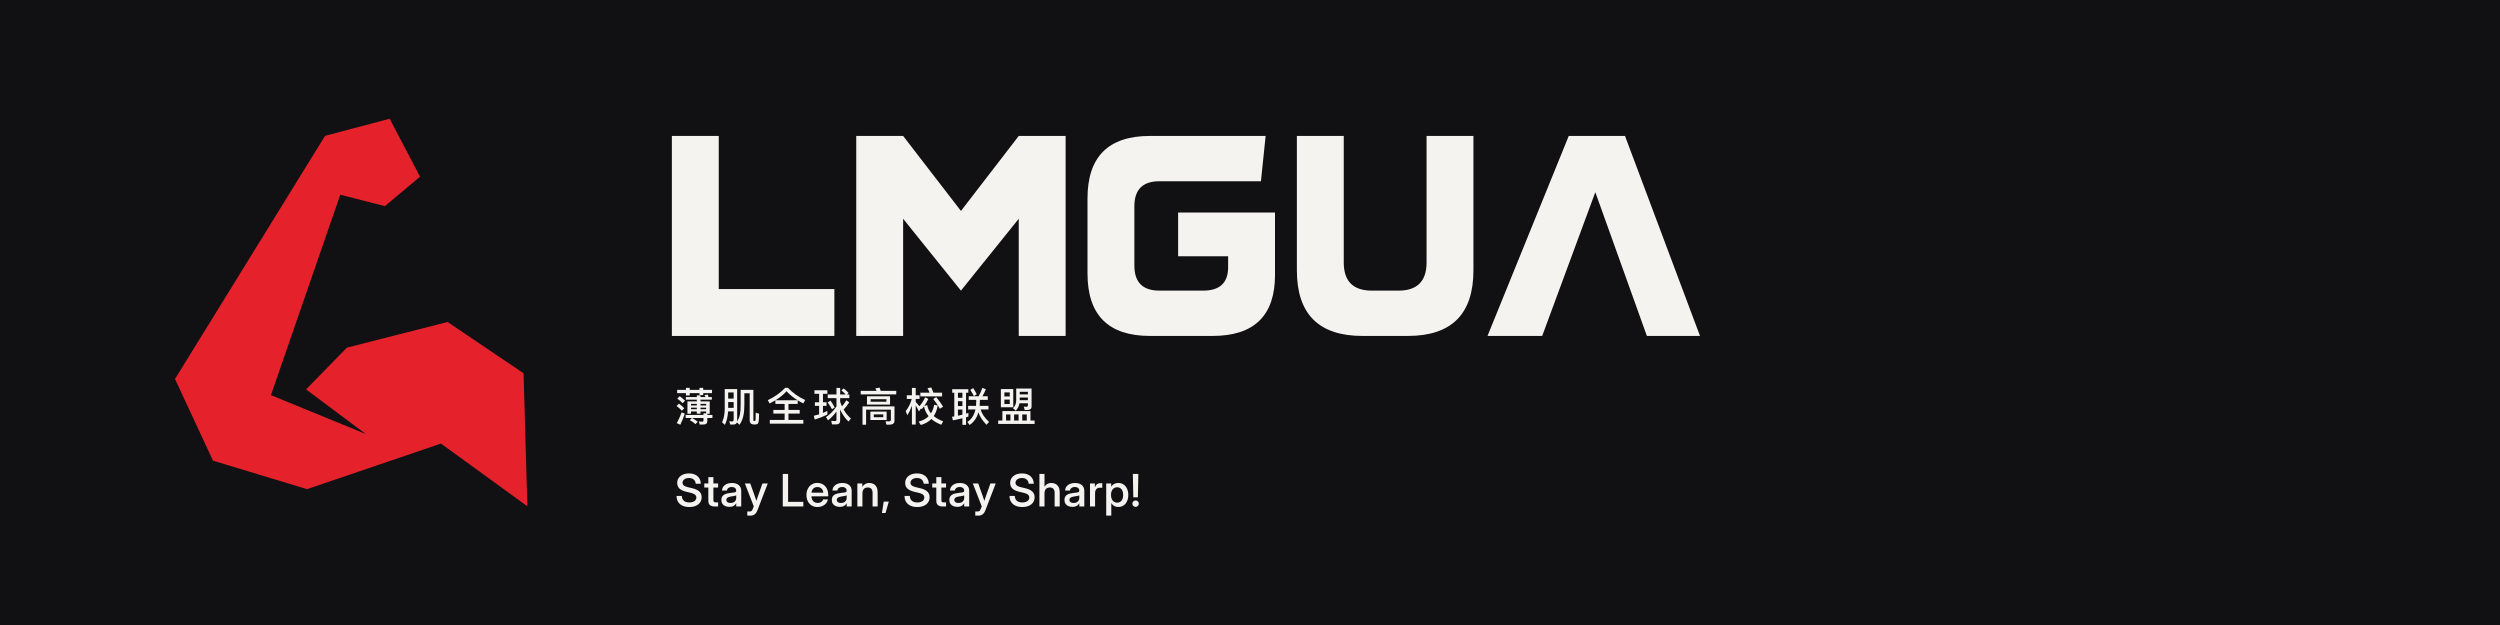
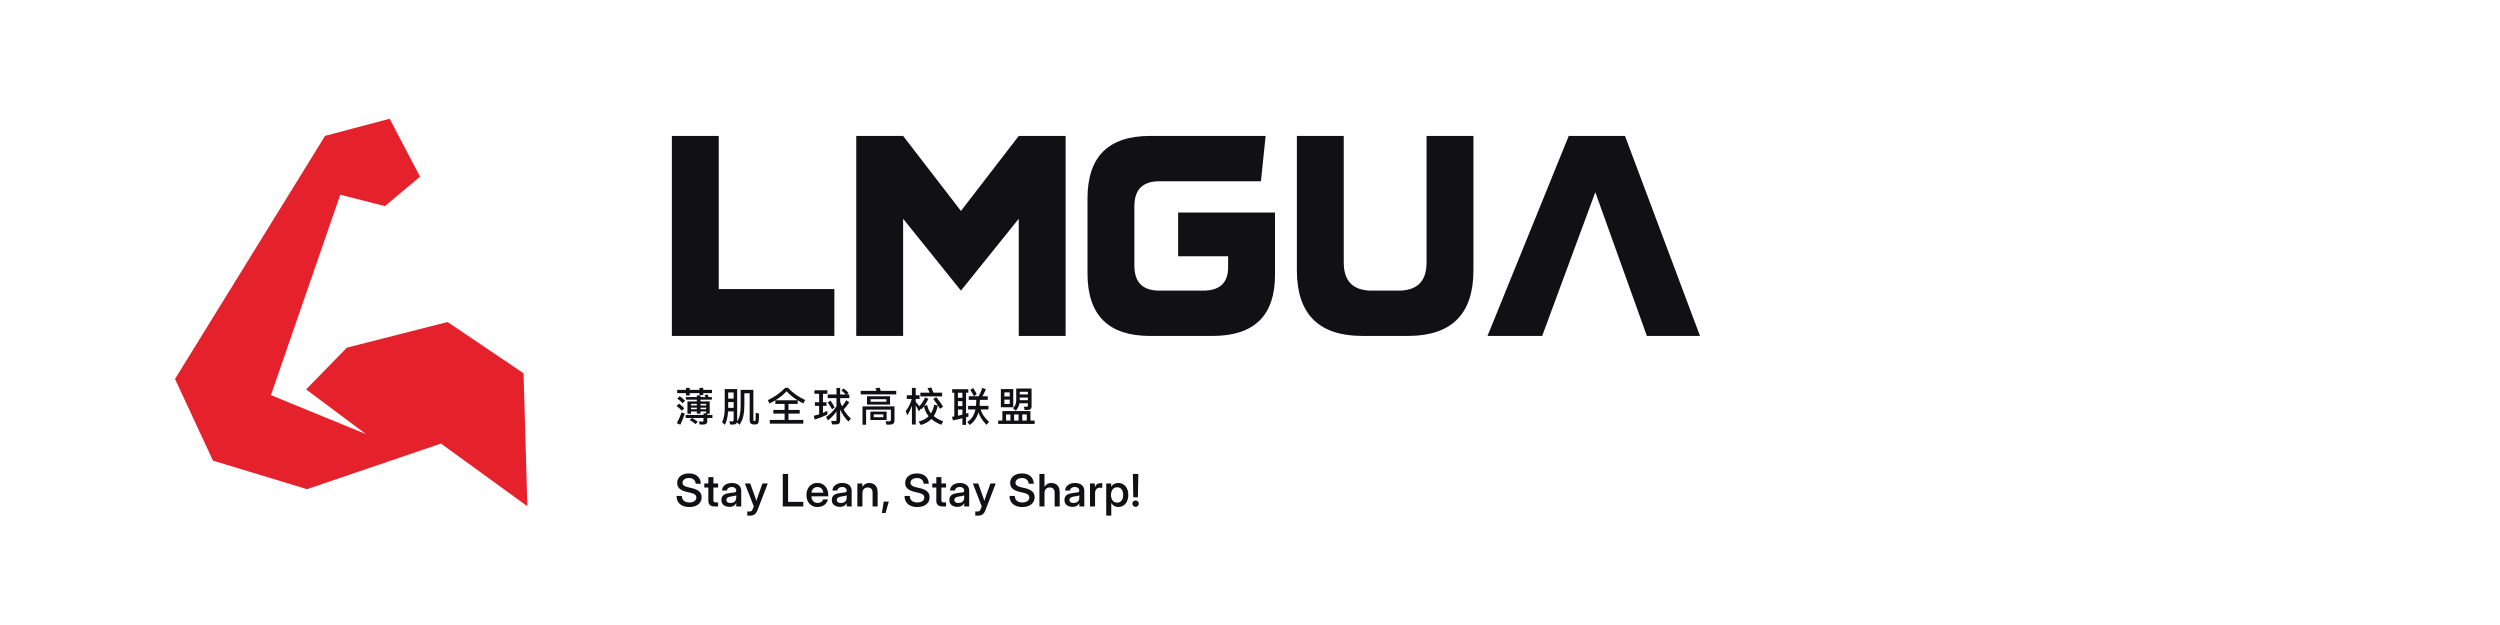
<svg xmlns="http://www.w3.org/2000/svg" width="1600" height="400" viewBox="0 0 1600 400" role="img" aria-labelledby="title">
-   <path fill="#111114" d="M0 0H1600V400H0Z" />
+   <path fill="#FFFFFF" d="M0 0H1600V400H0Z" />
  <path fill="#E5222B" transform="translate(112 76) scale(0.6078431)" d="M0 274 158 18 226 0 258 61 221 92 174 80 101 291 201 332 138 285 181 241 287 214 367 268 371 408 280 342 139 390 40 360Z" />
-   <g fill="#F4F3EF" aria-label="LMGUA" transform="translate(430 87) scale(1)">
+   <g fill="#111114" aria-label="LMGUA" transform="translate(430 87) scale(1)">
    <path d="M0 0H30V98H104V128H0Z" />
    <path d="M118 0H148L185 48 222 0H252V128H222V53L185 99 148 53V128H118Z" />
    <path d="M306 0H380L377 29H312Q296 29 296 45V83Q296 99 312 99H340Q356 99 356 84V77H324V49H386V89Q386 128 346 128H306Q266 128 266 88V40Q266 0 306 0Z" />
    <path d="M400 0H430V81Q430 99 448 99H465Q483 99 483 81V0H513V86Q513 128 471 128H442Q400 128 400 86Z" />
    <path d="M522 128 574 0H610L658 128H624L591 36 557 128Z" />
  </g>
-   <g fill="#F4F3EF" aria-label="薄肌全球高校联盟" transform="translate(433 248) scale(0.75)">
+   <g fill="#111114" aria-label="薄肌全球高校联盟" transform="translate(433 248) scale(0.75)">
    <g transform="matrix(0.03411514 0 0 -0.03411514 -1.671642 28.28145)">
      <path d="M410 324H556V286H410V324ZM410 229H556V175H648V229H789V183H722V142H277V66H434L380 13C441 -22 488 -55 521 -87L580 -28C542 3 495 34 439 66H722V6C722 -14 713 -25 696 -25C668 -25 639 -23 609 -20L626 -97H724C786 -97 818 -69 818 -14V66H946V142H818V173H878V482H648V524H931V589H848C842 613 836 634 829 652L750 640C758 624 766 607 773 589H648V631H556V589H282V524H556V482H321V173H410V229ZM789 286H648V324H789V286ZM789 380H648V420H789V380ZM556 420V380H410V420H556ZM129 611 66 552C123 511 168 472 200 436L262 498C226 535 181 573 129 611ZM111 425 49 367C105 325 149 285 181 248L241 309C205 348 162 387 111 425ZM176 207C142 115 101 25 55 -63L143 -102C185 -16 222 77 256 175L176 207ZM64 770V688H284V630H378V688H622V639H716V688H936V770H716V820H622V770H378V820H284V770H64ZM1340 464H1477V319H1340V464ZM1477 551H1340V704H1477V551ZM1338 232H1477V26C1477 -4 1464 -20 1439 -20C1417 -20 1394 -18 1368 -15L1391 -98H1465C1515 -98 1546 -80 1559 -45L1625 -104C1671 -32 1703 42 1719 118C1736 194 1745 286 1745 395V684H1878V8C1878 -61 1915 -96 1990 -96H2017C2045 -96 2067 -89 2081 -77C2094 -62 2102 -36 2105 2C2109 40 2112 97 2112 173L2029 199C2029 95 2027 34 2025 17C2023 8 2021 2 2018 -2C2015 -6 2011 -9 2006 -9H1992C1977 -9 1970 0 1970 18V770H1652V395C1652 288 1645 206 1633 149C1620 89 1597 31 1564 -25C1564 -19 1565 -13 1565 -5V790H1254V295C1252 159 1230 47 1187 -41L1257 -105C1303 -17 1330 96 1338 232ZM2766 821C2650 698 2505 595 2331 512L2377 429C2427 454 2475 480 2521 508V418H2752V268H2470V176H2752V18H2381V-75H3220V18H2848V176H3129V268H2848V418H3079V508C3123 480 3169 455 3219 431L3266 516C3103 590 2959 692 2834 821H2766ZM2523 509C2631 576 2724 651 2800 735C2880 649 2973 573 3077 509H2523ZM3830 655V563H4049V356C3974 244 3887 155 3787 89L3837 7C3916 68 3987 142 4049 229V24C4049 1 4036 -11 4012 -11C3982 -11 3950 -8 3918 -4L3937 -94H4044C4108 -94 4141 -62 4141 1V278C4193 162 4262 62 4348 -23L4411 52C4338 116 4277 191 4228 277C4276 326 4322 386 4368 457L4296 510C4263 454 4227 403 4187 357C4169 395 4154 434 4141 474V563H4370V655H4313L4351 694C4317 732 4276 769 4227 807L4173 755C4215 720 4250 687 4278 655H4141V818H4049V655H3830ZM3901 501 3828 455C3874 393 3910 336 3938 285L4004 330C3979 379 3945 436 3901 501ZM3509 459V369H3615V157C3571 143 3526 132 3481 122L3505 27C3617 61 3723 103 3821 152V244C3785 226 3748 209 3711 193V369H3800V459H3711V671H3821V760H3498V671H3615V459H3509ZM5128 826 5022 808C5033 788 5043 767 5052 744H4655V656H5544V744H5155C5146 774 5137 801 5128 826ZM5382 -100C5460 -100 5500 -66 5500 1V356H4700V-103H4790V274H5410V21C5410 -5 5391 -19 5354 -19L5277 -15L5299 -100H5382ZM4812 609V401H5389V609H4812ZM5298 473H4903V537H5298V473ZM4897 226V16H5304V226H4897ZM5220 86H4982V156H5220V86ZM5808 634V543H5932C5901 429 5851 328 5781 238L5821 135C5867 207 5905 286 5936 372V-98H6031V383C6055 343 6082 292 6113 232L6163 304L6184 289C6202 311 6221 334 6239 358C6256 266 6294 183 6354 111C6291 48 6208 3 6104 -24L6159 -109C6265 -79 6353 -29 6423 41C6487 -15 6569 -63 6669 -103L6718 -18C6623 18 6544 62 6482 114C6530 186 6564 275 6583 379L6493 397C6478 315 6451 243 6412 183C6362 244 6331 313 6319 390L6246 368C6283 421 6317 480 6347 544L6268 583C6228 498 6180 424 6124 360C6092 399 6061 435 6031 469V543H6127V634H6031V818H5936V634H5808ZM6147 699V607H6691V699H6474C6457 747 6439 791 6421 829L6325 813C6345 778 6363 740 6379 699H6147ZM6544 588 6470 542C6540 452 6596 370 6637 296L6716 350C6676 418 6618 498 6544 588ZM7357 610V520H7545V481C7544 443 7542 406 7539 370H7342V279H7525C7493 135 7426 32 7322 -32L7379 -108C7485 -38 7559 67 7600 209C7632 106 7699 2 7801 -104L7866 -33C7752 73 7682 177 7656 279H7850V370H7630C7634 412 7636 456 7636 502V520H7833V610H7700C7729 659 7758 718 7786 786L7698 819C7672 745 7641 675 7605 610H7357ZM7469 815 7396 769C7434 711 7465 659 7487 612L7557 661C7537 705 7507 757 7469 815ZM6943 786V698H6996V106L6939 97L6962 7C7044 23 7123 40 7199 60V-105H7290V84L7349 102V194C7329 188 7310 181 7290 175V698H7347V786H6943ZM7087 123V278H7199V149C7163 140 7125 131 7087 123ZM7087 364V486H7199V364H7087ZM7087 572V698H7199V572H7087ZM8161 790V335H8471V790H8161ZM8383 417H8249V527H8383V417ZM8249 605V707H8383V605H8249ZM8633 578H8837V511H8633V578ZM8837 656H8633V722H8837V656ZM8626 434H8837V384C8837 359 8823 346 8795 346C8776 346 8756 348 8734 351L8757 267H8822C8893 267 8929 296 8929 352V803H8545V503C8543 425 8516 361 8464 310L8533 249C8582 299 8613 360 8626 434ZM8901 240H8199V2H8094V-83H9005V2H8901V240ZM8291 2V154H8400V2H8291ZM8492 2V154H8604V2H8492ZM8696 2V154H8809V2H8696Z" />
    </g>
  </g>
-   <g fill="#F4F3EF" aria-label="Stay Lean, Stay Sharp!" transform="translate(433 303)">
+   <g fill="#111114" aria-label="Stay Lean, Stay Sharp!" transform="translate(433 303)">
    <path transform="matrix(0.01397515 0 0 -0.01397515 -1.037244 21.15839)" d="M657.277 -24.0Q476.099 -24.0 345.509 37.095Q214.92 98.19 144.57 212.135Q74.221 326.08 74.221 484.319H314.642Q315.452 390.737 356.442 323.281Q397.433 255.825 474.469 220.049Q551.505 184.273 658.627 184.273Q756.019 184.273 828.015 212.089Q900.012 239.904 940.287 290.941Q980.563 341.977 980.563 410.909Q980.563 465.89 952.373 506.76Q924.183 547.631 862.517 578.217Q800.852 608.802 699.331 632.103L537.46 669.593Q312.7 721.544 208.19 820.133Q103.681 918.723 103.681 1074.502Q103.681 1207.012 170.825 1305.616Q237.97 1404.221 359.639 1459.11Q481.308 1514.0 643.327 1514.0Q806.695 1514.0 926.46 1456.825Q1046.224 1399.65 1112.923 1293.76Q1179.623 1187.871 1183.893 1041.361H950.821Q943.091 1164.624 860.135 1234.81Q777.179 1304.997 641.106 1304.997Q555.365 1304.997 488.828 1277.181Q422.292 1249.365 384.381 1200.059Q346.471 1150.753 346.471 1086.472Q346.471 1034.411 374.581 996.27Q402.691 958.129 463.872 929.044Q525.053 899.958 624.684 876.467L780.456 839.867Q894.585 813.677 977.96 775.946Q1061.334 738.216 1115.589 687.407Q1169.844 636.597 1196.383 571.342Q1222.923 506.087 1222.923 425.118Q1222.923 288.829 1153.534 187.724Q1084.144 86.62 957.11 31.31Q830.076 -24.0 657.277 -24.0ZM1976.54 1056.0V867.347H1344.07V1056.0ZM1529.37 1344.0H1761.461V291.095Q1761.461 233.874 1785.071 211.264Q1808.681 188.653 1870.982 188.653Q1895.061 188.653 1925.611 188.653Q1956.16 188.653 1976.54 188.653V0.0Q1950.271 0.0 1910.767 0.0Q1871.263 0.0 1833.925 0.0Q1678.488 0.0 1603.929 63.819Q1529.37 127.639 1529.37 259.057ZM2492.182 -16.81Q2386.912 -16.81 2304.452 18.65Q2221.991 54.11 2174.166 124.935Q2126.341 195.76 2126.341 300.76Q2126.341 391.221 2160.626 449.435Q2194.912 507.65 2253.332 542.04Q2311.752 576.43 2386.847 594.374Q2461.942 612.319 2542.562 621.24Q2641.402 633.08 2698.997 641.025Q2756.592 648.97 2781.227 665.509Q2805.862 682.049 2805.862 719.08V727.46Q2805.862 776.012 2781.737 813.088Q2757.611 850.164 2712.13 871.344Q2666.649 892.525 2602.638 892.525Q2538.816 892.525 2489.875 871.67Q2440.934 850.814 2412.158 814.348Q2383.382 777.882 2379.382 730.821H2154.28Q2160.36 834.03 2216.71 911.69Q2273.06 989.35 2372.514 1033.215Q2471.968 1077.08 2606.957 1077.08Q2707.056 1077.08 2786.685 1052.215Q2866.314 1027.35 2921.784 980.81Q2977.253 934.27 3006.333 868.785Q3035.413 803.3 3035.413 722.061V0.0H2807.482V149.46H2803.482Q2780.163 104.711 2741.003 66.751Q2701.843 28.791 2641.233 5.991Q2580.623 -16.81 2492.182 -16.81ZM2544.797 161.376Q2632.33 161.376 2690.716 193.207Q2749.102 225.038 2778.022 277.479Q2806.942 329.92 2806.942 392.981V512.023Q2795.592 504.103 2771.792 496.913Q2747.991 489.723 2714.756 483.033Q2681.52 476.342 2642.824 470.017Q2604.128 463.692 2563.717 457.962Q2508.117 450.232 2460.365 432.217Q2412.614 414.202 2383.474 382.616Q2354.333 351.03 2354.333 299.939Q2354.333 256.878 2377.728 225.698Q2401.124 194.517 2443.915 177.946Q2486.706 161.376 2544.797 161.376ZM3313.27 -418.0V-226.426H3432.388Q3466.468 -226.426 3490.348 -214.141Q3514.228 -201.856 3532.529 -175.611Q3550.829 -149.365 3566.209 -107.255L3609.902 6.57L3201.981 1056.0H3448.612L3650.966 491.193Q3680.776 406.825 3708.181 322.051Q3735.585 237.277 3761.395 152.639H3697.498Q3722.768 237.277 3750.403 322.186Q3778.038 407.095 3807.388 491.193L4008.172 1056.0H4251.532L3775.6 -179.263Q3744.901 -258.901 3700.281 -311.911Q3655.661 -364.92 3596.422 -391.46Q3537.182 -418.0 3462.623 -418.0Q3425.825 -418.0 3387.947 -418.0Q3350.069 -418.0 3313.27 -418.0ZM4938.243 0.0V1490.0H5181.953V211.832H5879.436V0.0ZM6531.468 -24.0Q6374.039 -24.0 6259.814 46.865Q6145.59 117.73 6083.946 242.365Q6022.301 367.0 6022.301 526.54Q6022.301 687.81 6086.001 812.675Q6149.7 937.54 6262.155 1008.77Q6374.609 1080.0 6520.548 1080.0Q6633.787 1080.0 6725.662 1040.135Q6817.536 1000.27 6883.506 926.675Q6949.476 853.08 6984.865 752.255Q7020.255 651.43 7020.255 529.509V466.312H6119.86V633.369H6901.769L6798.803 585.608Q6798.803 679.57 6765.027 748.272Q6731.252 816.974 6669.62 854.4Q6607.989 891.826 6523.518 891.826Q6440.046 891.826 6378.645 854.4Q6317.243 816.974 6283.468 748.272Q6249.692 679.57 6249.692 585.608V485.263Q6249.692 390.03 6283.143 317.369Q6316.593 244.707 6380.629 204.091Q6444.666 163.475 6535.787 163.475Q6602.149 163.475 6653.075 183.6Q6704.001 203.726 6737.856 239.922Q6771.712 276.118 6786.362 323.829H7006.034Q6986.304 220.939 6919.795 142.684Q6853.285 64.43 6753.116 20.215Q6652.947 -24.0 6531.468 -24.0ZM7549.782 -16.81Q7444.512 -16.81 7362.052 18.65Q7279.591 54.11 7231.766 124.935Q7183.941 195.76 7183.941 300.76Q7183.941 391.221 7218.226 449.435Q7252.512 507.65 7310.932 542.04Q7369.352 576.43 7444.447 594.374Q7519.542 612.319 7600.162 621.24Q7699.002 633.08 7756.597 641.025Q7814.192 648.97 7838.827 665.509Q7863.462 682.049 7863.462 719.08V727.46Q7863.462 776.012 7839.337 813.088Q7815.211 850.164 7769.73 871.344Q7724.249 892.525 7660.238 892.525Q7596.416 892.525 7547.475 871.67Q7498.534 850.814 7469.758 814.348Q7440.982 777.882 7436.982 730.821H7211.88Q7217.96 834.03 7274.31 911.69Q7330.66 989.35 7430.114 1033.215Q7529.568 1077.08 7664.557 1077.08Q7764.656 1077.08 7844.285 1052.215Q7923.914 1027.35 7979.384 980.81Q8034.853 934.27 8063.933 868.785Q8093.013 803.3 8093.013 722.061V0.0H7865.082V149.46H7861.082Q7837.763 104.711 7798.603 66.751Q7759.443 28.791 7698.833 5.991Q7638.223 -16.81 7549.782 -16.81ZM7602.397 161.376Q7689.93 161.376 7748.316 193.207Q7806.702 225.038 7835.622 277.479Q7864.542 329.92 7864.542 392.981V512.023Q7853.192 504.103 7829.392 496.913Q7805.591 489.723 7772.356 483.033Q7739.12 476.342 7700.424 470.017Q7661.728 463.692 7621.317 457.962Q7565.717 450.232 7517.965 432.217Q7470.214 414.202 7441.074 382.616Q7411.933 351.03 7411.933 299.939Q7411.933 256.878 7435.328 225.698Q7458.724 194.517 7501.515 177.946Q7544.306 161.376 7602.397 161.376ZM8586.052 602.342V0.0H8353.962V1056.0H8581.782V790.551H8532.702Q8583.892 932.202 8676.527 1004.641Q8769.162 1077.08 8903.611 1077.08Q9013.58 1077.08 9099.151 1029.5Q9184.721 981.92 9233.847 888.92Q9282.972 795.92 9282.972 658.7V0.0H9050.882V625.643Q9050.882 747.255 8992.806 809.601Q8934.73 871.947 8828.688 871.947Q8759.786 871.947 8704.885 843.917Q8649.984 815.886 8618.018 756.405Q8586.052 696.924 8586.052 602.342ZM9480.161 -296.388 9560.872 225.277H9793.624L9644.924 -296.388ZM11097.197 -24.0Q10916.019 -24.0 10785.429 37.095Q10654.84 98.19 10584.49 212.135Q10514.141 326.08 10514.141 484.319H10754.562Q10755.372 390.737 10796.362 323.281Q10837.353 255.825 10914.389 220.049Q10991.425 184.273 11098.547 184.273Q11195.939 184.273 11267.935 212.089Q11339.932 239.904 11380.207 290.941Q11420.483 341.977 11420.483 410.909Q11420.483 465.89 11392.293 506.76Q11364.103 547.631 11302.437 578.217Q11240.772 608.802 11139.251 632.103L10977.38 669.593Q10752.62 721.544 10648.11 820.133Q10543.601 918.723 10543.601 1074.502Q10543.601 1207.012 10610.745 1305.616Q10677.89 1404.221 10799.559 1459.11Q10921.228 1514.0 11083.247 1514.0Q11246.615 1514.0 11366.38 1456.825Q11486.144 1399.65 11552.843 1293.76Q11619.543 1187.871 11623.813 1041.361H11390.741Q11383.011 1164.624 11300.055 1234.81Q11217.099 1304.997 11081.026 1304.997Q10995.285 1304.997 10928.748 1277.181Q10862.212 1249.365 10824.301 1200.059Q10786.391 1150.753 10786.391 1086.472Q10786.391 1034.411 10814.501 996.27Q10842.611 958.129 10903.792 929.044Q10964.973 899.958 11064.604 876.467L11220.376 839.867Q11334.505 813.677 11417.88 775.946Q11501.254 738.216 11555.509 687.407Q11609.764 636.597 11636.303 571.342Q11662.843 506.087 11662.843 425.118Q11662.843 288.829 11593.454 187.724Q11524.064 86.62 11397.03 31.31Q11269.996 -24.0 11097.197 -24.0ZM12416.46 1056.0V867.347H11783.99V1056.0ZM11969.29 1344.0H12201.381V291.095Q12201.381 233.874 12224.991 211.264Q12248.601 188.653 12310.902 188.653Q12334.981 188.653 12365.531 188.653Q12396.08 188.653 12416.46 188.653V0.0Q12390.191 0.0 12350.687 0.0Q12311.183 0.0 12273.845 0.0Q12118.408 0.0 12043.849 63.819Q11969.29 127.639 11969.29 259.057ZM12932.102 -16.81Q12826.832 -16.81 12744.372 18.65Q12661.911 54.11 12614.086 124.935Q12566.261 195.76 12566.261 300.76Q12566.261 391.221 12600.546 449.435Q12634.832 507.65 12693.252 542.04Q12751.672 576.43 12826.767 594.374Q12901.862 612.319 12982.482 621.24Q13081.322 633.08 13138.917 641.025Q13196.512 648.97 13221.147 665.509Q13245.782 682.049 13245.782 719.08V727.46Q13245.782 776.012 13221.657 813.088Q13197.531 850.164 13152.05 871.344Q13106.569 892.525 13042.558 892.525Q12978.736 892.525 12929.795 871.67Q12880.854 850.814 12852.078 814.348Q12823.302 777.882 12819.302 730.821H12594.2Q12600.28 834.03 12656.63 911.69Q12712.98 989.35 12812.434 1033.215Q12911.888 1077.08 13046.877 1077.08Q13146.976 1077.08 13226.605 1052.215Q13306.234 1027.35 13361.704 980.81Q13417.173 934.27 13446.253 868.785Q13475.333 803.3 13475.333 722.061V0.0H13247.402V149.46H13243.402Q13220.083 104.711 13180.923 66.751Q13141.763 28.791 13081.153 5.991Q13020.543 -16.81 12932.102 -16.81ZM12984.717 161.376Q13072.25 161.376 13130.636 193.207Q13189.022 225.038 13217.942 277.479Q13246.862 329.92 13246.862 392.981V512.023Q13235.512 504.103 13211.712 496.913Q13187.911 489.723 13154.676 483.033Q13121.44 476.342 13082.744 470.017Q13044.048 463.692 13003.637 457.962Q12948.037 450.232 12900.285 432.217Q12852.534 414.202 12823.394 382.616Q12794.253 351.03 12794.253 299.939Q12794.253 256.878 12817.648 225.698Q12841.044 194.517 12883.835 177.946Q12926.626 161.376 12984.717 161.376ZM13753.19 -418.0V-226.426H13872.308Q13906.388 -226.426 13930.268 -214.141Q13954.148 -201.856 13972.449 -175.611Q13990.749 -149.365 14006.129 -107.255L14049.822 6.57L13641.901 1056.0H13888.532L14090.886 491.193Q14120.696 406.825 14148.101 322.051Q14175.505 237.277 14201.315 152.639H14137.418Q14162.688 237.277 14190.323 322.186Q14217.958 407.095 14247.308 491.193L14448.092 1056.0H14691.452L14215.52 -179.263Q14184.821 -258.901 14140.201 -311.911Q14095.581 -364.92 14036.342 -391.46Q13977.102 -418.0 13902.543 -418.0Q13865.745 -418.0 13827.867 -418.0Q13789.989 -418.0 13753.19 -418.0ZM15905.797 -24.0Q15724.619 -24.0 15594.029 37.095Q15463.44 98.19 15393.09 212.135Q15322.741 326.08 15322.741 484.319H15563.162Q15563.972 390.737 15604.962 323.281Q15645.953 255.825 15722.989 220.049Q15800.025 184.273 15907.147 184.273Q16004.539 184.273 16076.535 212.089Q16148.532 239.904 16188.807 290.941Q16229.083 341.977 16229.083 410.909Q16229.083 465.89 16200.893 506.76Q16172.703 547.631 16111.037 578.217Q16049.372 608.802 15947.851 632.103L15785.98 669.593Q15561.22 721.544 15456.71 820.133Q15352.201 918.723 15352.201 1074.502Q15352.201 1207.012 15419.345 1305.616Q15486.49 1404.221 15608.159 1459.11Q15729.828 1514.0 15891.847 1514.0Q16055.215 1514.0 16174.98 1456.825Q16294.744 1399.65 16361.443 1293.76Q16428.143 1187.871 16432.413 1041.361H16199.341Q16191.611 1164.624 16108.655 1234.81Q16025.699 1304.997 15889.626 1304.997Q15803.885 1304.997 15737.348 1277.181Q15670.812 1249.365 15632.901 1200.059Q15594.991 1150.753 15594.991 1086.472Q15594.991 1034.411 15623.101 996.27Q15651.211 958.129 15712.392 929.044Q15773.573 899.958 15873.204 876.467L16028.976 839.867Q16143.105 813.677 16226.48 775.946Q16309.854 738.216 16364.109 687.407Q16418.364 636.597 16444.903 571.342Q16471.443 506.087 16471.443 425.118Q16471.443 288.829 16402.054 187.724Q16332.664 86.62 16205.63 31.31Q16078.596 -24.0 15905.797 -24.0ZM16923.532 602.342V0.0H16691.442V1490.0H16923.532V790.551H16870.182Q16921.372 932.202 17014.007 1004.641Q17106.642 1077.08 17241.091 1077.08Q17351.06 1077.08 17436.631 1029.5Q17522.201 981.92 17571.327 888.92Q17620.452 795.92 17620.452 658.7V0.0H17388.362V625.643Q17388.362 747.255 17330.286 809.601Q17272.21 871.947 17166.168 871.947Q17097.266 871.947 17042.365 843.917Q16987.464 815.886 16955.498 756.405Q16923.532 696.924 16923.532 602.342ZM18203.702 -16.81Q18098.432 -16.81 18015.972 18.65Q17933.511 54.11 17885.686 124.935Q17837.861 195.76 17837.861 300.76Q17837.861 391.221 17872.146 449.435Q17906.432 507.65 17964.852 542.04Q18023.272 576.43 18098.367 594.374Q18173.462 612.319 18254.082 621.24Q18352.922 633.08 18410.517 641.025Q18468.112 648.97 18492.747 665.509Q18517.382 682.049 18517.382 719.08V727.46Q18517.382 776.012 18493.257 813.088Q18469.131 850.164 18423.65 871.344Q18378.169 892.525 18314.158 892.525Q18250.336 892.525 18201.395 871.67Q18152.454 850.814 18123.678 814.348Q18094.902 777.882 18090.902 730.821H17865.8Q17871.88 834.03 17928.23 911.69Q17984.58 989.35 18084.034 1033.215Q18183.488 1077.08 18318.477 1077.08Q18418.576 1077.08 18498.205 1052.215Q18577.834 1027.35 18633.304 980.81Q18688.773 934.27 18717.853 868.785Q18746.933 803.3 18746.933 722.061V0.0H18519.002V149.46H18515.002Q18491.683 104.711 18452.523 66.751Q18413.363 28.791 18352.753 5.991Q18292.143 -16.81 18203.702 -16.81ZM18256.317 161.376Q18343.85 161.376 18402.236 193.207Q18460.622 225.038 18489.542 277.479Q18518.462 329.92 18518.462 392.981V512.023Q18507.112 504.103 18483.312 496.913Q18459.511 489.723 18426.276 483.033Q18393.04 476.342 18354.344 470.017Q18315.648 463.692 18275.237 457.962Q18219.637 450.232 18171.885 432.217Q18124.134 414.202 18094.994 382.616Q18065.853 351.03 18065.853 299.939Q18065.853 256.878 18089.248 225.698Q18112.644 194.517 18155.435 177.946Q18198.226 161.376 18256.317 161.376ZM19007.882 0.0V1056.0H19230.892V882.981H19234.352Q19263.352 971.73 19325.812 1019.705Q19388.273 1067.681 19489.972 1067.681Q19514.592 1067.681 19535.172 1066.221Q19555.752 1064.76 19569.531 1063.3V852.807Q19556.561 854.997 19524.012 858.282Q19491.463 861.567 19454.193 861.567Q19395.113 861.567 19346.193 834.297Q19297.273 807.027 19268.622 751.512Q19239.972 695.997 19239.972 611.126V0.0ZM19750.602 -418.0V1056.0H19978.692V906.479H19981.502Q20014.692 963.589 20064.128 1001.374Q20113.563 1039.16 20175.268 1058.12Q20236.974 1077.08 20304.974 1077.08Q20441.624 1077.08 20544.219 1007.81Q20646.814 938.54 20704.084 814.905Q20761.354 691.27 20761.354 528.54Q20761.354 364.92 20704.489 241.15Q20647.624 117.38 20544.894 48.15Q20442.164 -21.08 20303.894 -21.08Q20235.354 -21.08 20175.704 -1.175Q20116.053 18.73 20067.753 58.73Q20019.453 98.73 19985.232 158.92H19982.692V-418.0ZM20252.788 175.383Q20334.799 175.383 20396.16 216.199Q20457.522 257.015 20492.123 335.836Q20526.723 414.658 20526.723 528.54Q20526.723 643.152 20492.123 721.704Q20457.522 800.255 20396.16 841.071Q20334.799 881.886 20252.788 881.886Q20166.666 881.886 20102.63 838.151Q20038.593 794.415 20003.643 715.133Q19968.692 635.852 19968.692 528.54Q19968.692 421.958 20003.643 342.407Q20038.593 262.855 20102.63 219.119Q20166.666 175.383 20252.788 175.383ZM20990.512 419.437 20970.763 1490.0H21221.013L21201.264 419.437ZM21095.888 -17.54Q21034.709 -17.54 20991.595 25.574Q20948.481 68.688 20948.481 129.867Q20948.481 191.775 20991.595 234.524Q21034.709 277.273 21095.888 277.273Q21157.797 277.273 21200.545 234.524Q21243.294 191.775 21243.294 129.867Q21243.294 68.688 21200.545 25.574Q21157.797 -17.54 21095.888 -17.54Z" />
  </g>
</svg>
